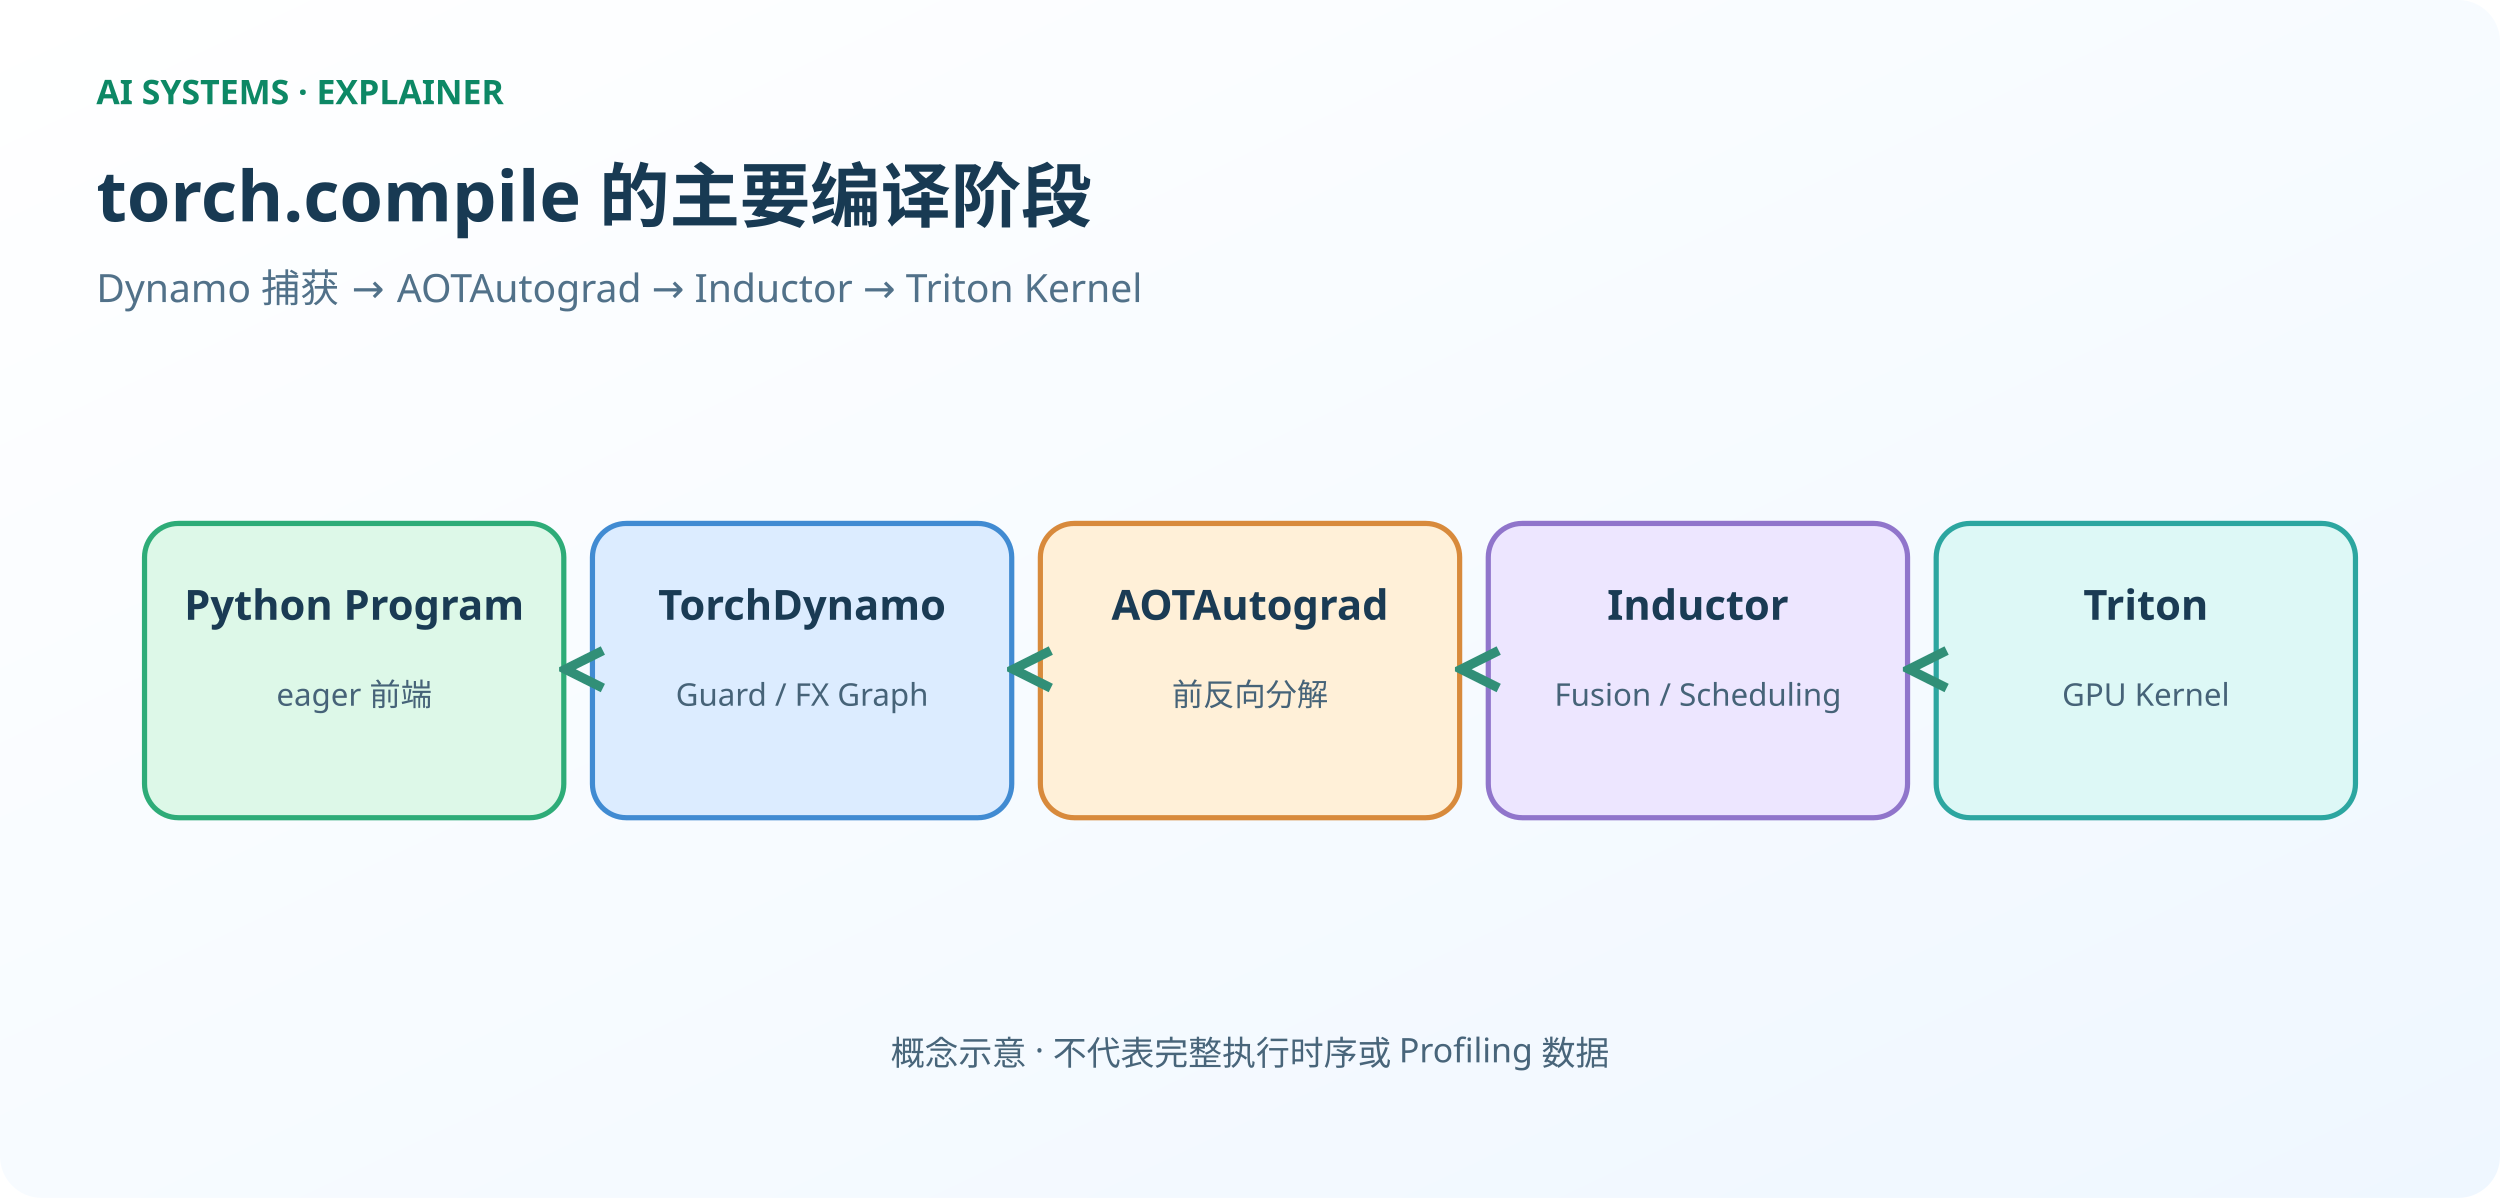
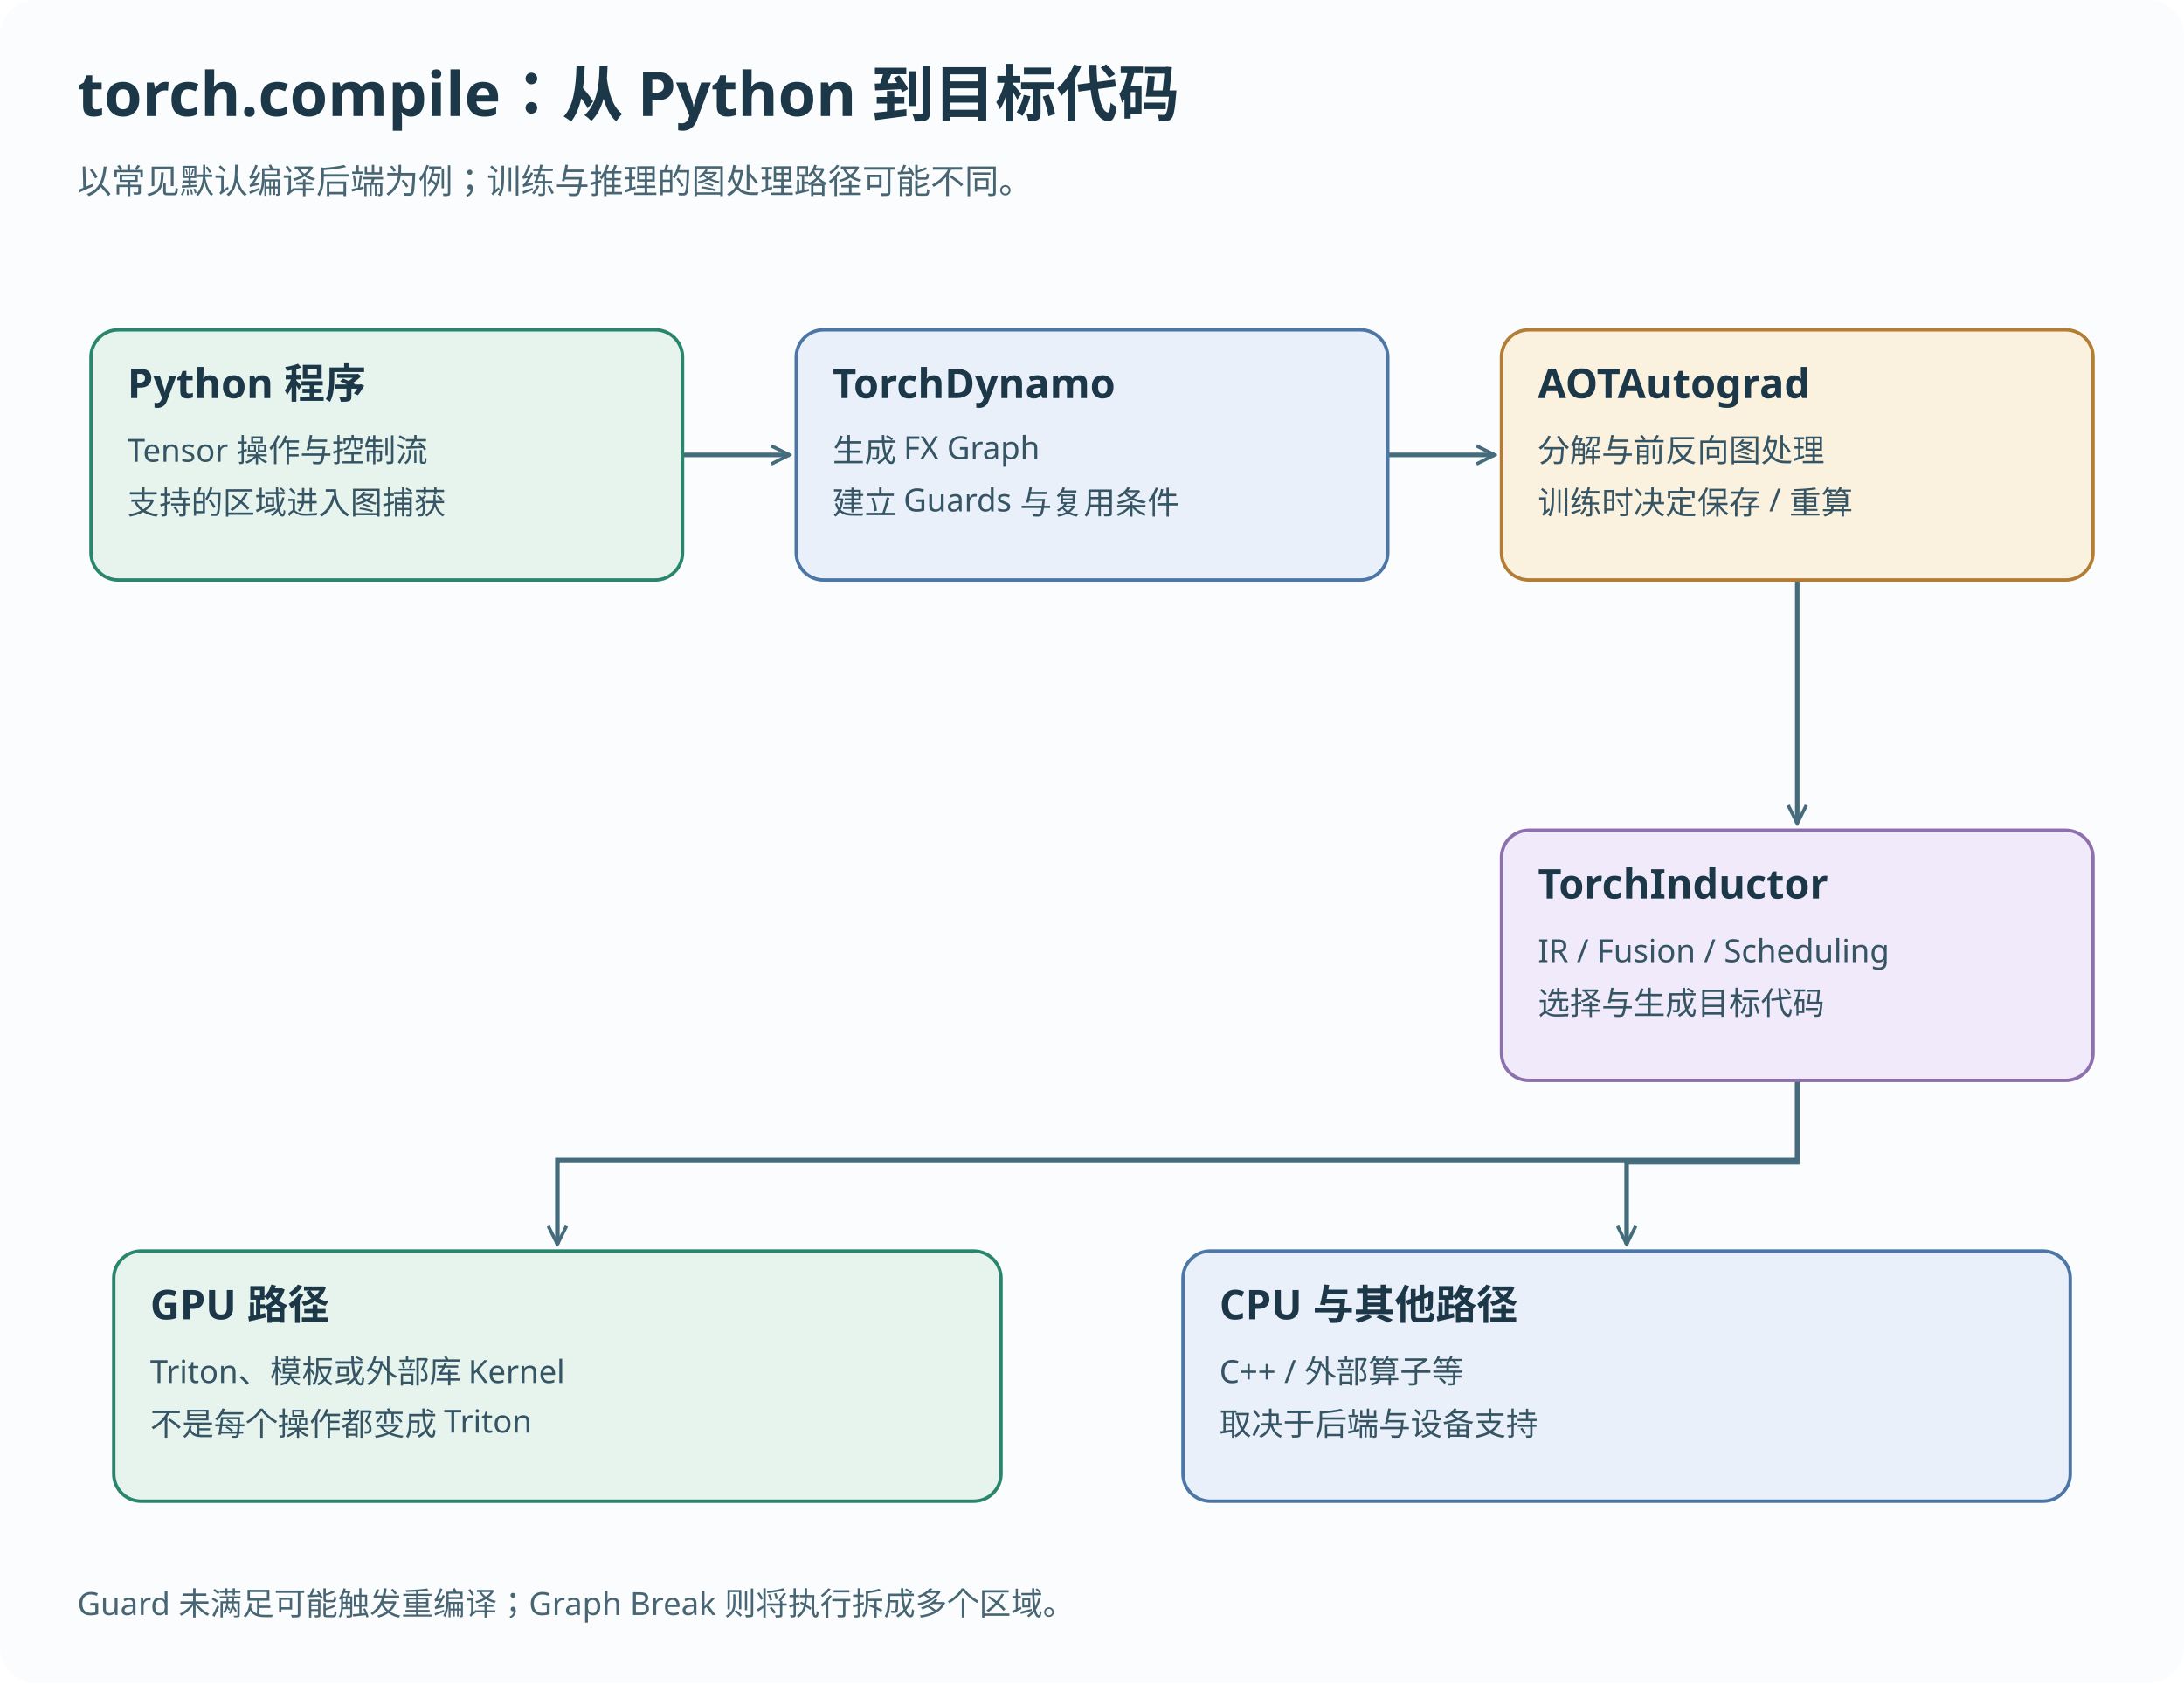
- <svg xmlns="http://www.w3.org/2000/svg" viewBox="0 0 960 460" role="img" aria-labelledby="t d">
+ <svg xmlns="http://www.w3.org/2000/svg" width="960" height="740" viewBox="0 0 960 740" role="img" aria-labelledby="title desc">
  <defs>
-     <linearGradient id="bg" x2="1" y2="1">
-       <stop stop-color="#fff" />
-       <stop offset="1" stop-color="#eff7ff" />
-     </linearGradient>
-     <marker id="arrow" markerWidth="8" markerHeight="8" refX="6" refY="4" orient="auto">
-       <path d="M1 1L7 4L1 7" stroke="#318f77" stroke-width="1.5" fill="none" />
+     <marker id="a" markerUnits="userSpaceOnUse" markerWidth="10" markerHeight="10" refX="9" refY="5" orient="auto">
+       <path d="M1 1L9 5L1 9" fill="none" stroke="#456c7c" stroke-width="1.5" />
    </marker>
  </defs>
-   <rect width="960" height="460" rx="16" fill="url(#bg)" />
-   <text x="37" y="40" fill="#0d8865" font-size="13" font-family="system-ui,PingFang SC" font-weight="700">AI SYSTEMS · EXPLAINER</text>
-   <text x="37" y="85" fill="#183a53" font-size="27" font-family="system-ui,PingFang SC" font-weight="750">torch.compile 的主要编译阶段</text>
-   <text x="37" y="116" fill="#517189" font-size="15" font-family="system-ui,PingFang SC">Dynamo 捕获 → AOTAutograd → Inductor → Triton Kernel</text>
-   <rect x="55.5" y="201" width="161" height="113" rx="13" fill="#ddf8e8" stroke="#2eac78" stroke-width="2" />
-   <text x="136" y="238" fill="#1a3b54" font-family="system-ui,PingFang SC" font-size="16" font-weight="700" text-anchor="middle">Python Program</text>
-   <text x="136" y="271" fill="#466378" font-family="system-ui,PingFang SC" font-size="12" text-anchor="middle">eager 前端</text>
-   <rect x="227.5" y="201" width="161" height="113" rx="13" fill="#dcecff" stroke="#418bd2" stroke-width="2" />
-   <text x="308" y="238" fill="#1a3b54" font-family="system-ui,PingFang SC" font-size="16" font-weight="700" text-anchor="middle">TorchDynamo</text>
-   <text x="308" y="271" fill="#466378" font-family="system-ui,PingFang SC" font-size="12" text-anchor="middle">Guard / FX Graph</text>
-   <rect x="399.5" y="201" width="161" height="113" rx="13" fill="#fff0d8" stroke="#d88a3c" stroke-width="2" />
-   <text x="480" y="238" fill="#1a3b54" font-family="system-ui,PingFang SC" font-size="16" font-weight="700" text-anchor="middle">AOTAutograd</text>
-   <text x="480" y="271" fill="#466378" font-family="system-ui,PingFang SC" font-size="12" text-anchor="middle">前反向分解</text>
-   <rect x="571.5" y="201" width="161" height="113" rx="13" fill="#ede6ff" stroke="#9075cb" stroke-width="2" />
-   <text x="652" y="238" fill="#1a3b54" font-family="system-ui,PingFang SC" font-size="16" font-weight="700" text-anchor="middle">Inductor</text>
-   <text x="652" y="271" fill="#466378" font-family="system-ui,PingFang SC" font-size="12" text-anchor="middle">Fusion / Scheduling</text>
-   <rect x="743.5" y="201" width="161" height="113" rx="13" fill="#ddf8f6" stroke="#2ca6a0" stroke-width="2" />
-   <text x="824" y="238" fill="#1a3b54" font-family="system-ui,PingFang SC" font-size="16" font-weight="700" text-anchor="middle">Triton</text>
-   <text x="824" y="271" fill="#466378" font-family="system-ui,PingFang SC" font-size="12" text-anchor="middle">GPU Kernel</text>
-   <path d="M220.5 257H219.5" fill="none" stroke="#318f77" stroke-width="2.4" marker-end="url(#arrow)" />
-   <path d="M392.5 257H391.5" fill="none" stroke="#318f77" stroke-width="2.4" marker-end="url(#arrow)" />
-   <path d="M564.5 257H563.5" fill="none" stroke="#318f77" stroke-width="2.4" marker-end="url(#arrow)" />
-   <path d="M736.5 257H735.5" fill="none" stroke="#318f77" stroke-width="2.4" marker-end="url(#arrow)" />
-   <text x="480" y="409" text-anchor="middle" font-family="system-ui,PingFang SC" font-size="13" fill="#48657a">概念示意 · 不代表完整执行时序或 Profiling 数据</text>
+   <rect width="960" height="740" rx="16" fill="#fafcfd" />
+   <g font-family="system-ui,PingFang SC,Microsoft YaHei,sans-serif" fill="#1c3848">
+     <text x="34" y="51" font-size="27" font-weight="700">torch.compile：从 Python 到目标代码</text>
+     <text x="34" y="85" font-size="15" fill="#486573">以常见默认编译后端为例；训练与推理的图处理路径可能不同。</text>
+     <path d="M300 200H347" fill="none" stroke="#456c7c" stroke-width="2" marker-end="url(#a)" />
+     <path d="M610 200H657" fill="none" stroke="#456c7c" stroke-width="2" marker-end="url(#a)" />
+     <path d="M790 255V308.5H790V362" fill="none" stroke="#456c7c" stroke-width="2" marker-end="url(#a)" />
+     <path d="M790 475V511H715V547" fill="none" stroke="#456c7c" stroke-width="2" marker-end="url(#a)" />
+     <path d="M790 475V510H245V547" fill="none" stroke="#456c7c" stroke-width="2" marker-end="url(#a)" />
+     <rect x="40" y="145" width="260" height="110" rx="12" fill="#e7f4ee" stroke="#29856c" stroke-width="1.5" />
+     <text x="56" y="175" font-size="18" font-weight="650">Python 程序</text>
+     <text x="56" y="203" font-size="14" fill="#365564">Tensor 操作与控制流</text>
+     <text x="56" y="226" font-size="14" fill="#365564">支持的区域进入图捕获</text>
+     <rect x="350" y="145" width="260" height="110" rx="12" fill="#e9f0fa" stroke="#4c76a5" stroke-width="1.5" />
+     <text x="366" y="175" font-size="18" font-weight="650">TorchDynamo</text>
+     <text x="366" y="203" font-size="14" fill="#365564">生成 FX Graph</text>
+     <text x="366" y="226" font-size="14" fill="#365564">建立 Guards 与复用条件</text>
+     <rect x="660" y="145" width="260" height="110" rx="12" fill="#fbf1df" stroke="#b47d35" stroke-width="1.5" />
+     <text x="676" y="175" font-size="18" font-weight="650">AOTAutograd</text>
+     <text x="676" y="203" font-size="14" fill="#365564">分解与前反向图处理</text>
+     <text x="676" y="226" font-size="14" fill="#365564">训练时决定保存 / 重算</text>
+     <rect x="660" y="365" width="260" height="110" rx="12" fill="#f0eafa" stroke="#8d70ac" stroke-width="1.5" />
+     <text x="676" y="395" font-size="18" font-weight="650">TorchInductor</text>
+     <text x="676" y="423" font-size="14" fill="#365564">IR / Fusion / Scheduling</text>
+     <text x="676" y="446" font-size="14" fill="#365564">选择与生成目标代码</text>
+     <rect x="50" y="550" width="390" height="110" rx="12" fill="#e7f4ee" stroke="#29856c" stroke-width="1.5" />
+     <text x="66" y="580" font-size="18" font-weight="650">GPU 路径</text>
+     <text x="66" y="608" font-size="14" fill="#365564">Triton、模板或外部库 Kernel</text>
+     <text x="66" y="631" font-size="14" fill="#365564">不是每个操作都变成 Triton</text>
+     <rect x="520" y="550" width="390" height="110" rx="12" fill="#e9f0fa" stroke="#4c76a5" stroke-width="1.5" />
+     <text x="536" y="580" font-size="18" font-weight="650">CPU 与其他路径</text>
+     <text x="536" y="608" font-size="14" fill="#365564">C++ / 外部算子等</text>
+     <text x="536" y="631" font-size="14" fill="#365564">取决于后端与设备支持</text>
+     <text x="34" y="710" font-size="14" fill="#486573">Guard 未满足可能触发重编译；Graph Break 则将执行拆成多个区域。</text>
+   </g>
</svg>
